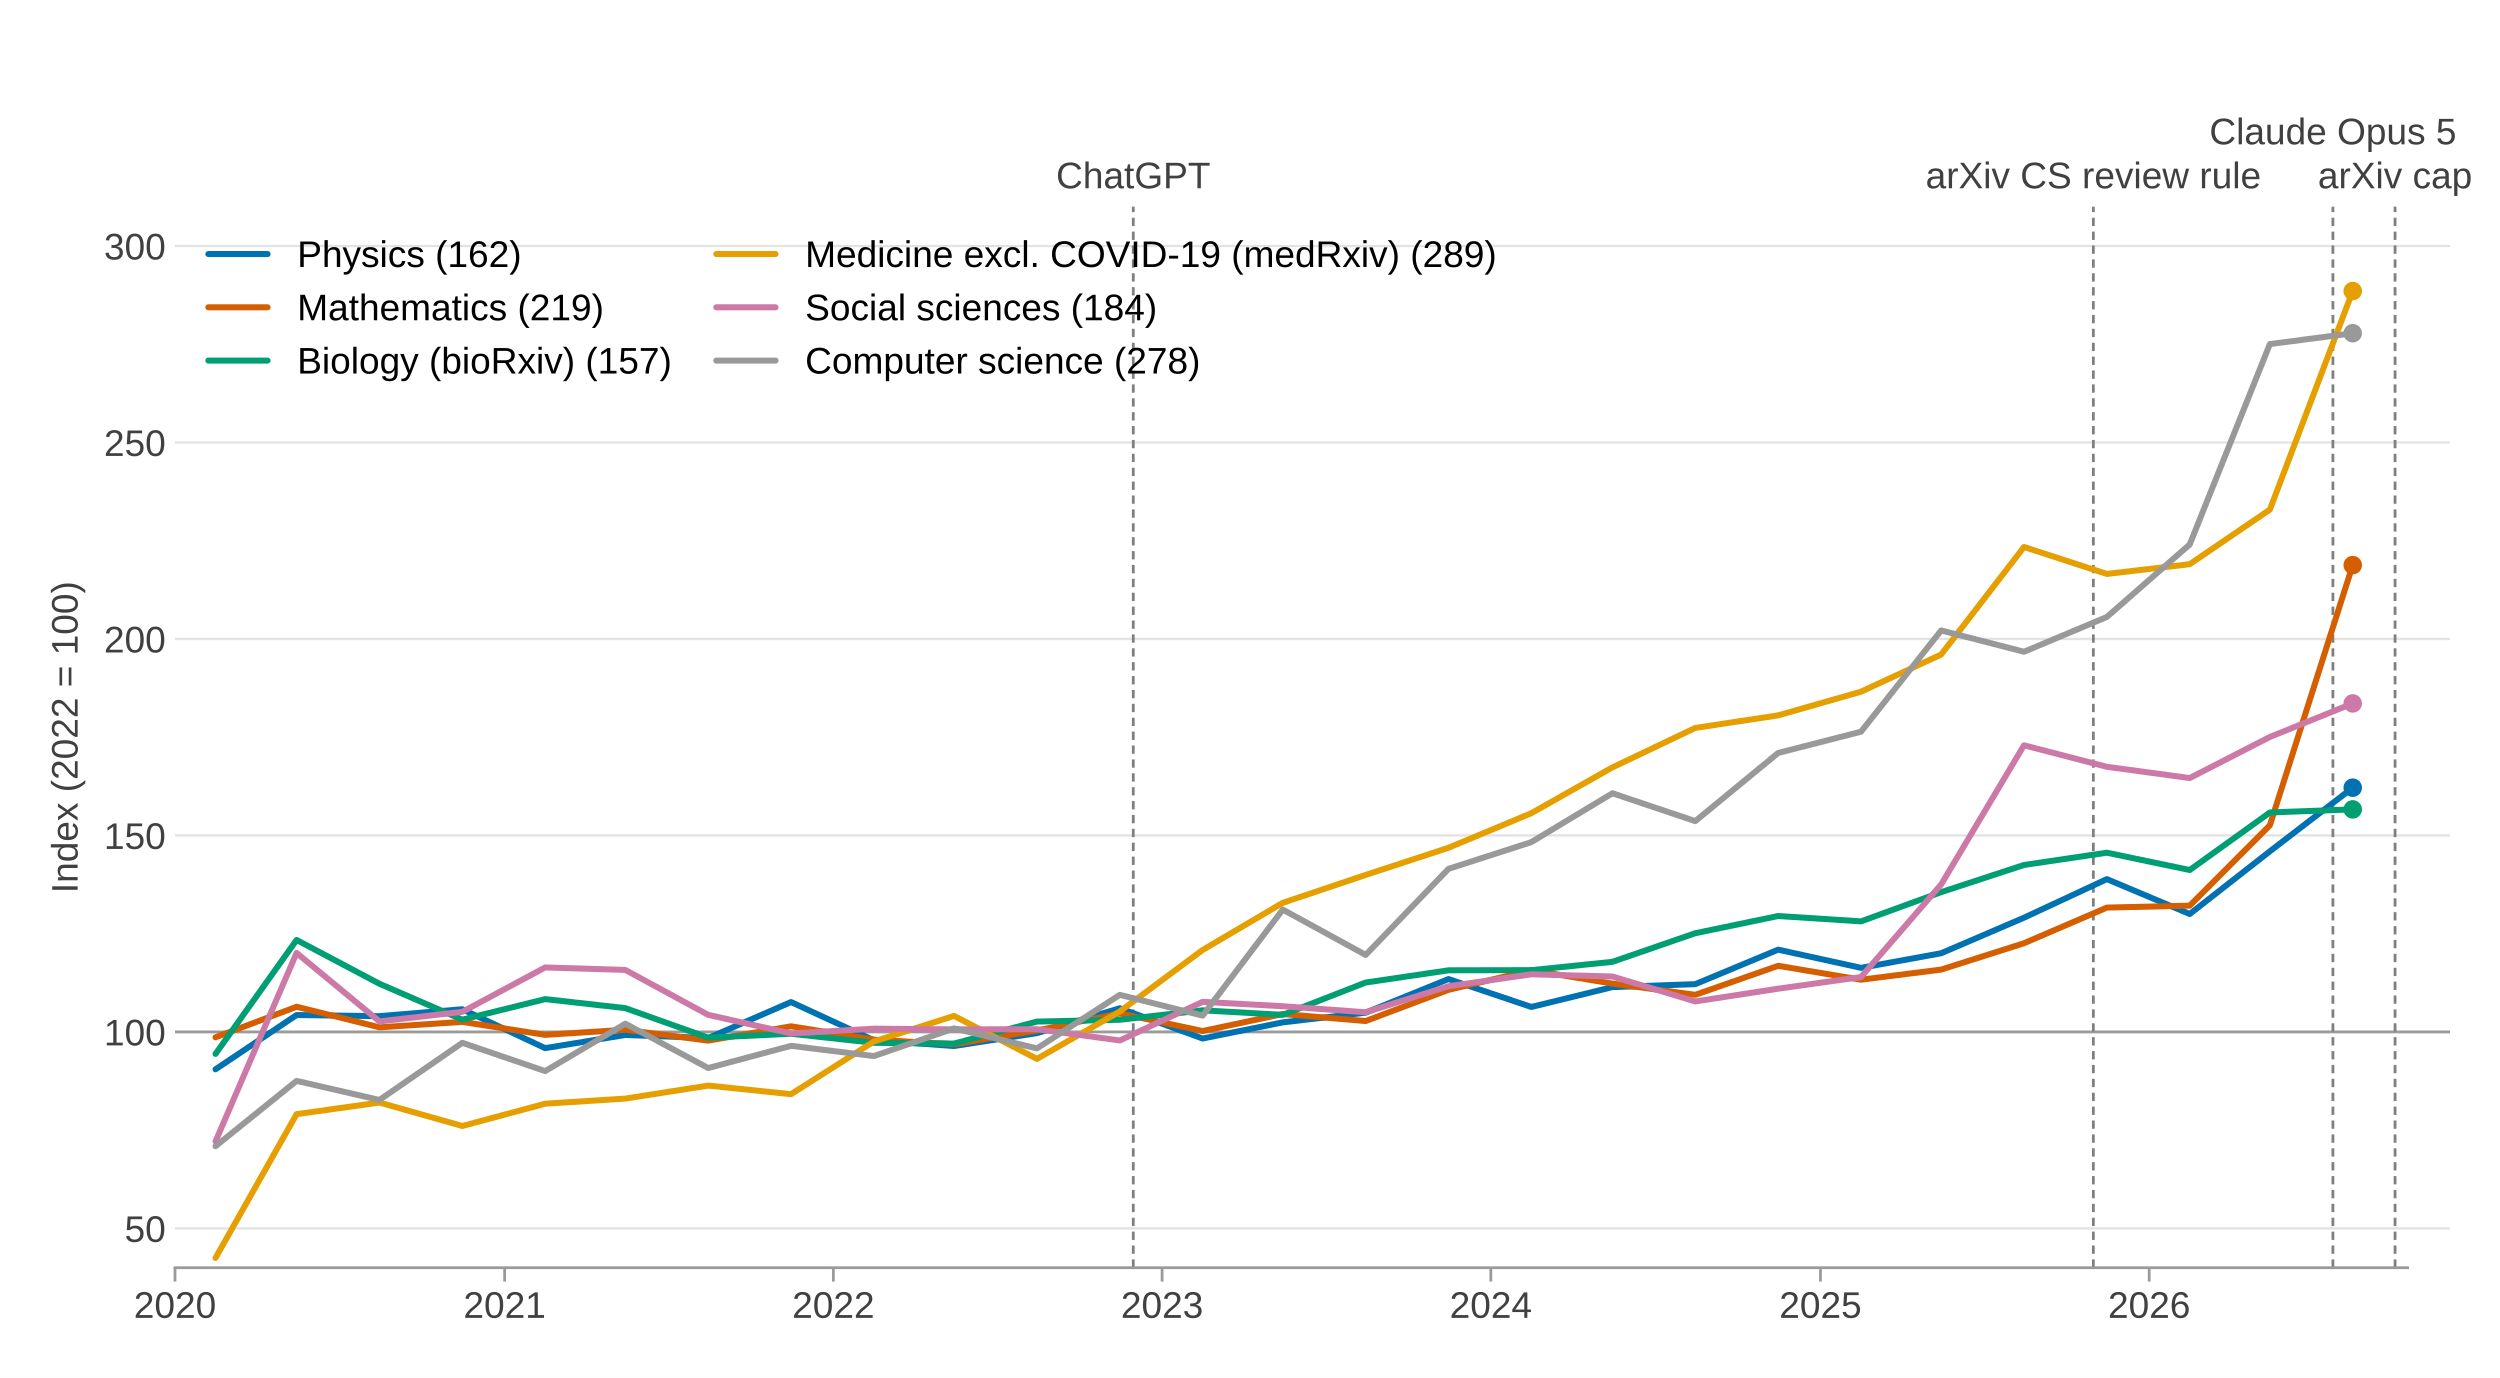
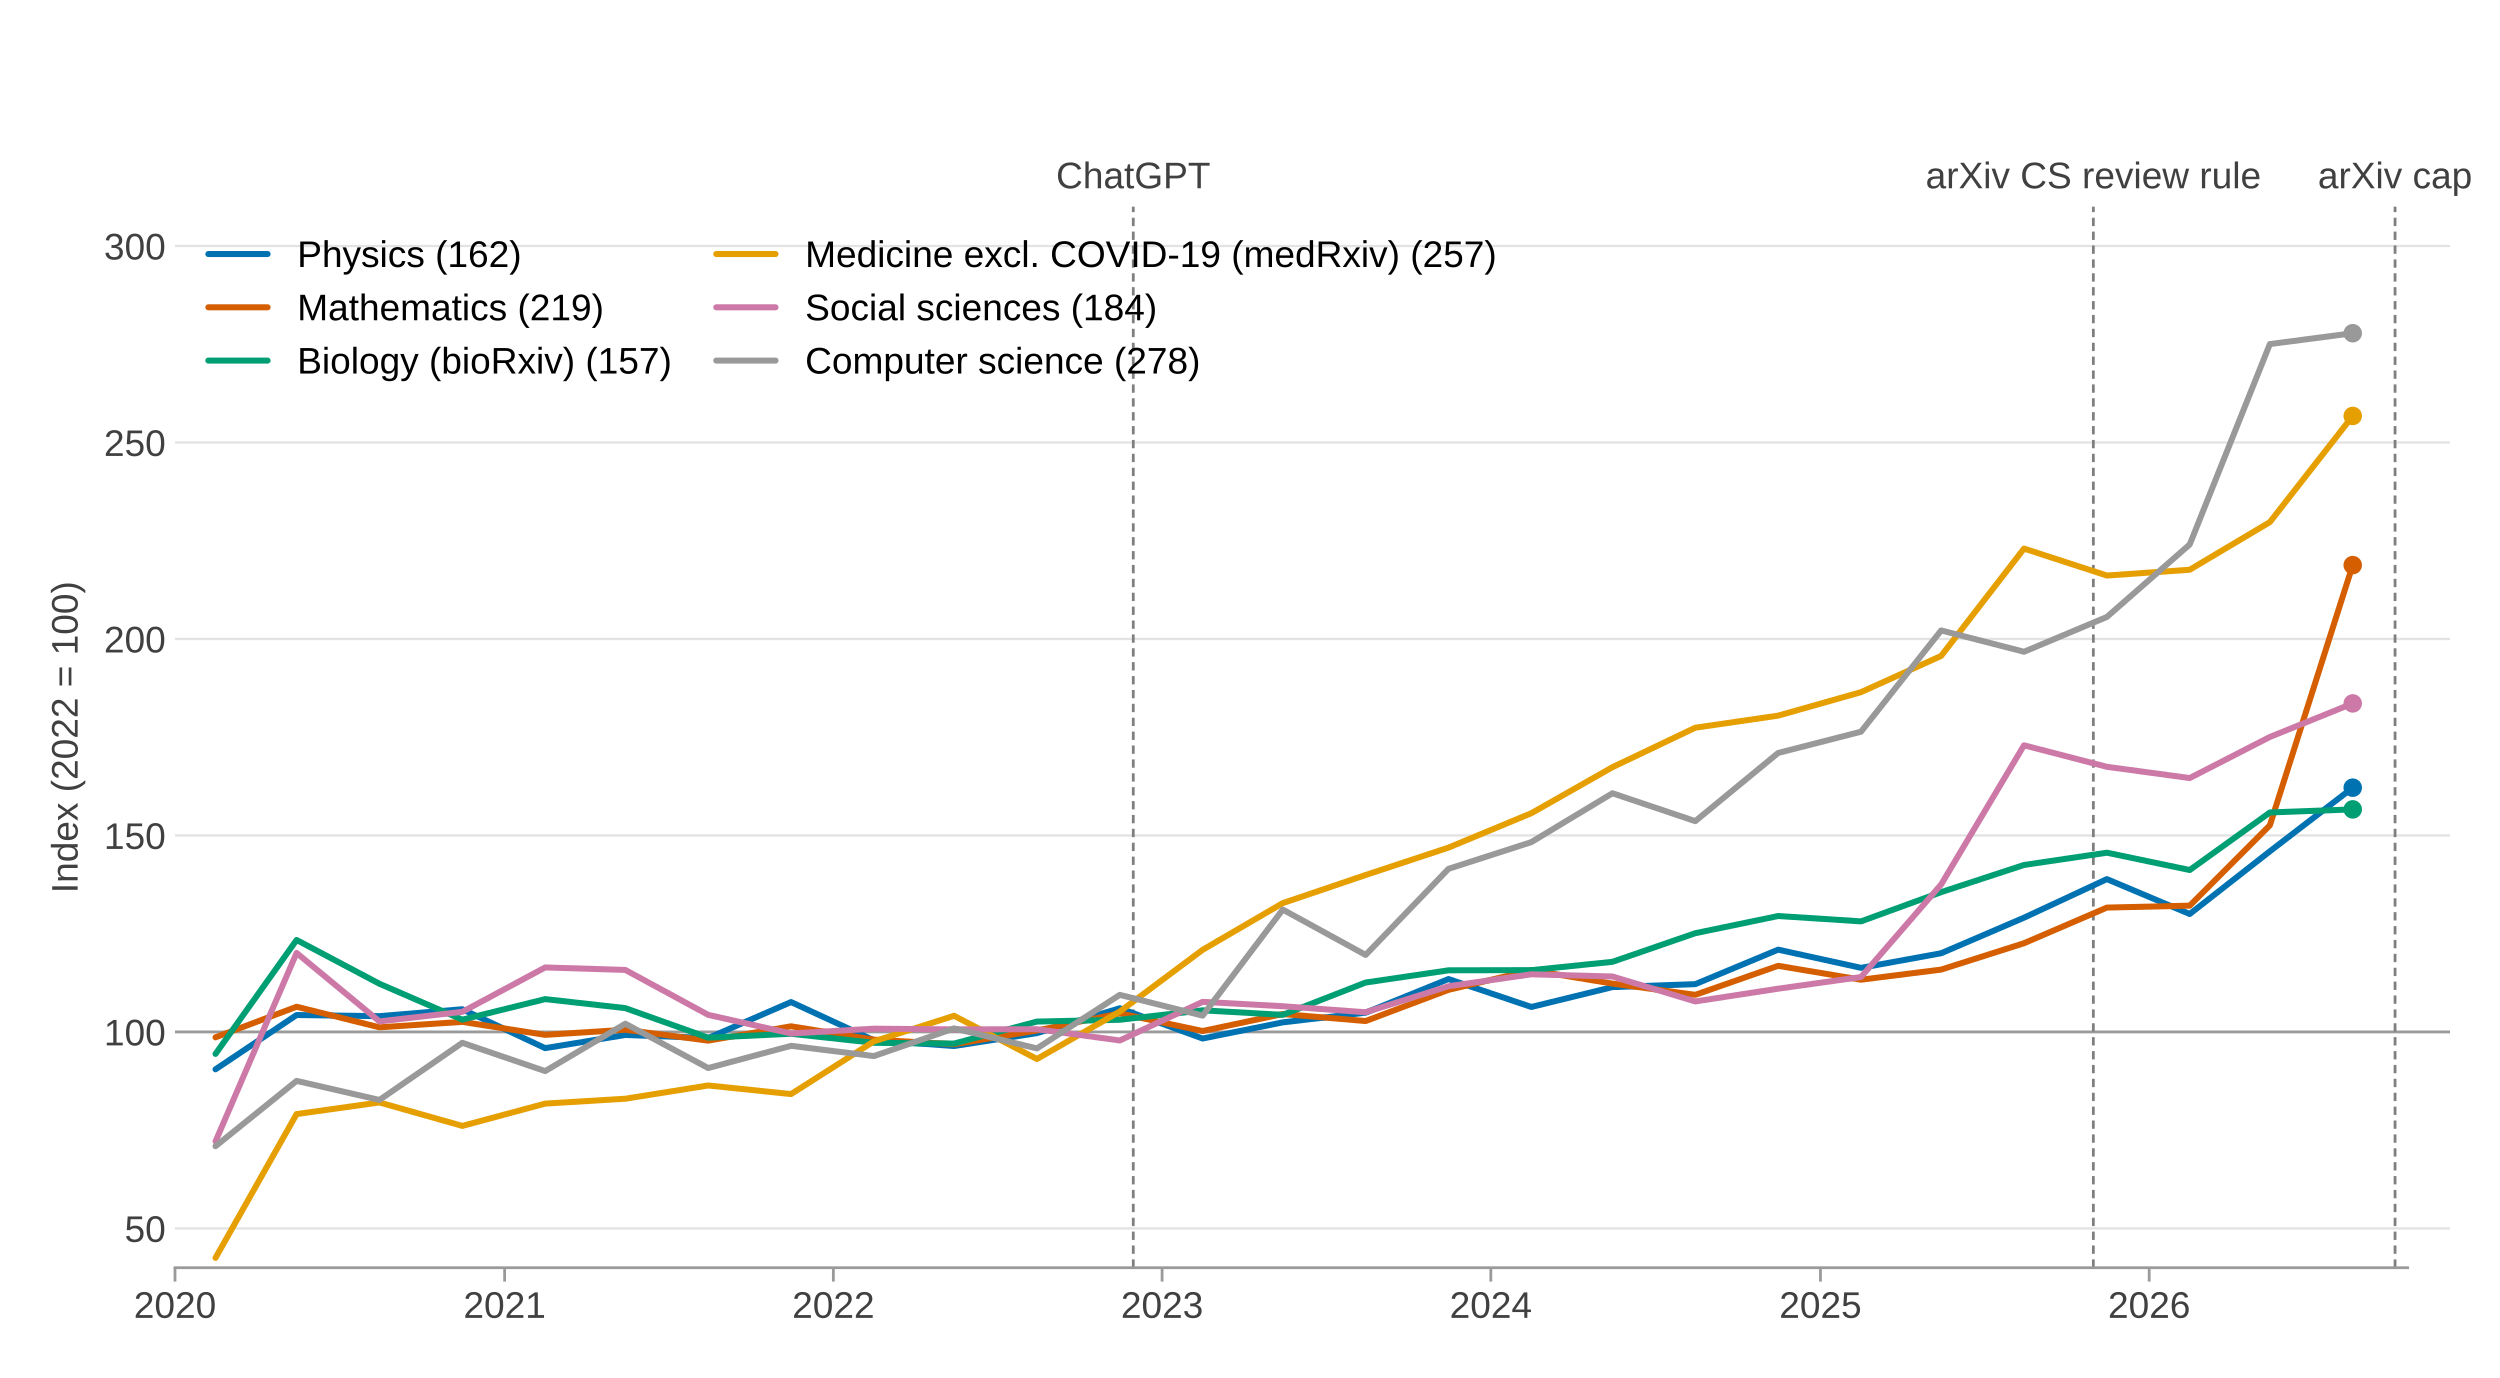
<svg xmlns="http://www.w3.org/2000/svg" xmlns:xlink="http://www.w3.org/1999/xlink" width="540pt" height="297.638pt" viewBox="0 0 540 297.638" version="1.1">
  <defs>
    <style type="text/css">*{stroke-linejoin: round; stroke-linecap: butt}</style>
  </defs>
  <g id="figure_1">
    <g id="patch_1">
      <path d="M 0 297.638  L 540 297.638  L 540 0  L 0 0  z " style="fill: #ffffff" />
    </g>
    <g id="axes_1">
      <g id="patch_2">
        <path d="M 37.8 273.827  L 529.2 273.827  L 529.2 44.646  L 37.8 44.646  z " style="fill: #ffffff" />
      </g>
      <g id="matplotlib.axis_1">
        <g id="xtick_1">
          <g id="line2d_1">
            <defs>
              <path id="mc78d099f44" d="M 0 0  L 0 3  " style="stroke: #9a9a9a; stroke-width: 0.6" />
            </defs>
            <g>
              <use xlink:href="#mc78d099f44" x="37.8" y="273.827" style="fill: #9a9a9a; stroke: #9a9a9a; stroke-width: 0.6" />
            </g>
          </g>
          <g id="text_1">
            <text style="font-size: 8px; font-family: 'Liberation Sans'; text-anchor: middle; fill: #404040" x="37.8" y="284.651" transform="rotate(-0 37.8 284.651)">2020</text>
          </g>
        </g>
        <g id="xtick_2">
          <g id="line2d_2">
            <g>
              <use xlink:href="#mc78d099f44" x="109" y="273.827" style="fill: #9a9a9a; stroke: #9a9a9a; stroke-width: 0.6" />
            </g>
          </g>
          <g id="text_2">
            <text style="font-size: 8px; font-family: 'Liberation Sans'; text-anchor: middle; fill: #404040" x="109" y="284.651" transform="rotate(-0 109.0005 284.651)">2021</text>
          </g>
        </g>
        <g id="xtick_3">
          <g id="line2d_3">
            <g>
              <use xlink:href="#mc78d099f44" x="180.006" y="273.827" style="fill: #9a9a9a; stroke: #9a9a9a; stroke-width: 0.6" />
            </g>
          </g>
          <g id="text_3">
            <text style="font-size: 8px; font-family: 'Liberation Sans'; text-anchor: middle; fill: #404040" x="180.006" y="284.651" transform="rotate(-0 180.0064 284.651)">2022</text>
          </g>
        </g>
        <g id="xtick_4">
          <g id="line2d_4">
            <g>
              <use xlink:href="#mc78d099f44" x="251.012" y="273.827" style="fill: #9a9a9a; stroke: #9a9a9a; stroke-width: 0.6" />
            </g>
          </g>
          <g id="text_4">
            <text style="font-size: 8px; font-family: 'Liberation Sans'; text-anchor: middle; fill: #404040" x="251.012" y="284.651" transform="rotate(-0 251.0124 284.651)">2023</text>
          </g>
        </g>
        <g id="xtick_5">
          <g id="line2d_5">
            <g>
              <use xlink:href="#mc78d099f44" x="322.018" y="273.827" style="fill: #9a9a9a; stroke: #9a9a9a; stroke-width: 0.6" />
            </g>
          </g>
          <g id="text_5">
            <text style="font-size: 8px; font-family: 'Liberation Sans'; text-anchor: middle; fill: #404040" x="322.018" y="284.651" transform="rotate(-0 322.0183 284.651)">2024</text>
          </g>
        </g>
        <g id="xtick_6">
          <g id="line2d_6">
            <g>
              <use xlink:href="#mc78d099f44" x="393.219" y="273.827" style="fill: #9a9a9a; stroke: #9a9a9a; stroke-width: 0.6" />
            </g>
          </g>
          <g id="text_6">
            <text style="font-size: 8px; font-family: 'Liberation Sans'; text-anchor: middle; fill: #404040" x="393.219" y="284.651" transform="rotate(-0 393.2188 284.651)">2025</text>
          </g>
        </g>
        <g id="xtick_7">
          <g id="line2d_7">
            <g>
              <use xlink:href="#mc78d099f44" x="464.225" y="273.827" style="fill: #9a9a9a; stroke: #9a9a9a; stroke-width: 0.6" />
            </g>
          </g>
          <g id="text_7">
            <text style="font-size: 8px; font-family: 'Liberation Sans'; text-anchor: middle; fill: #404040" x="464.225" y="284.651" transform="rotate(-0 464.2247 284.651)">2026</text>
          </g>
        </g>
      </g>
      <g id="matplotlib.axis_2">
        <g id="ytick_1">
          <g id="line2d_8">
            <path d="M 37.8 265.339  L 529.2 265.339  " clip-path="url(#p76b302f4ef)" style="fill: none; stroke: #e3e3e3; stroke-width: 0.5; stroke-linecap: square" />
          </g>
          <g id="line2d_9" />
          <g id="text_8">
            <text style="font-size: 8px; font-family: 'Liberation Sans'; text-anchor: end; fill: #404040" x="35.8" y="268.251" transform="rotate(-0 35.8 268.2507)">50</text>
          </g>
        </g>
        <g id="ytick_2">
          <g id="line2d_10">
            <path d="M 37.8 222.898  L 529.2 222.898  " clip-path="url(#p76b302f4ef)" style="fill: none; stroke: #e3e3e3; stroke-width: 0.5; stroke-linecap: square" />
          </g>
          <g id="line2d_11" />
          <g id="text_9">
            <text style="font-size: 8px; font-family: 'Liberation Sans'; text-anchor: end; fill: #404040" x="35.8" y="225.81" transform="rotate(-0 35.8 225.8097)">100</text>
          </g>
        </g>
        <g id="ytick_3">
          <g id="line2d_12">
            <path d="M 37.8 180.457  L 529.2 180.457  " clip-path="url(#p76b302f4ef)" style="fill: none; stroke: #e3e3e3; stroke-width: 0.5; stroke-linecap: square" />
          </g>
          <g id="line2d_13" />
          <g id="text_10">
            <text style="font-size: 8px; font-family: 'Liberation Sans'; text-anchor: end; fill: #404040" x="35.8" y="183.369" transform="rotate(-0 35.8 183.3688)">150</text>
          </g>
        </g>
        <g id="ytick_4">
          <g id="line2d_14">
            <path d="M 37.8 138.016  L 529.2 138.016  " clip-path="url(#p76b302f4ef)" style="fill: none; stroke: #e3e3e3; stroke-width: 0.5; stroke-linecap: square" />
          </g>
          <g id="line2d_15" />
          <g id="text_11">
            <text style="font-size: 8px; font-family: 'Liberation Sans'; text-anchor: end; fill: #404040" x="35.8" y="140.928" transform="rotate(-0 35.8 140.9279)">200</text>
          </g>
        </g>
        <g id="ytick_5">
          <g id="line2d_16">
            <path d="M 37.8 95.575  L 529.2 95.575  " clip-path="url(#p76b302f4ef)" style="fill: none; stroke: #e3e3e3; stroke-width: 0.5; stroke-linecap: square" />
          </g>
          <g id="line2d_17" />
          <g id="text_12">
            <text style="font-size: 8px; font-family: 'Liberation Sans'; text-anchor: end; fill: #404040" x="35.8" y="98.487" transform="rotate(-0 35.8 98.48691)">250</text>
          </g>
        </g>
        <g id="ytick_6">
          <g id="line2d_18">
            <path d="M 37.8 53.134  L 529.2 53.134  " clip-path="url(#p76b302f4ef)" style="fill: none; stroke: #e3e3e3; stroke-width: 0.5; stroke-linecap: square" />
          </g>
          <g id="line2d_19" />
          <g id="text_13">
            <text style="font-size: 8px; font-family: 'Liberation Sans'; text-anchor: end; fill: #404040" x="35.8" y="56.046" transform="rotate(-0 35.8 56.04597)">300</text>
          </g>
        </g>
        <g id="text_14">
          <text style="font-size: 8px; font-family: 'Liberation Sans'; text-anchor: middle; fill: #404040" x="16.77" y="159.236" transform="rotate(-90 16.77016 159.2362)">Index (2022 = 100)</text>
        </g>
      </g>
      <g id="line2d_20">
        <path d="M 37.8 222.898  L 529.2 222.898  " clip-path="url(#p76b302f4ef)" style="fill: none; stroke: #9a9a9a; stroke-width: 0.6; stroke-linecap: square" />
      </g>
      <g id="line2d_21">
        <path d="M 244.787 273.827  L 244.787 44.646  " clip-path="url(#p76b302f4ef)" style="fill: none; stroke-dasharray: 1.8,1.2; stroke-dashoffset: 0; stroke: #7f7f7f; stroke-width: 0.6" />
      </g>
      <g id="line2d_22">
        <path d="M 452.163 273.827  L 452.163 44.646  " clip-path="url(#p76b302f4ef)" style="fill: none; stroke-dasharray: 1.8,1.2; stroke-dashoffset: 0; stroke: #7f7f7f; stroke-width: 0.6" />
      </g>
      <g id="line2d_23">
-         <path d="M 503.91 273.827  L 503.91 44.646  " clip-path="url(#p76b302f4ef)" style="fill: none; stroke-dasharray: 1.8,1.2; stroke-dashoffset: 0; stroke: #7f7f7f; stroke-width: 0.6" />
+         <path d="M 517.333 273.827  L 517.333 44.646  " clip-path="url(#p76b302f4ef)" style="fill: none; stroke-dasharray: 1.8,1.2; stroke-dashoffset: 0; stroke: #7f7f7f; stroke-width: 0.6" />
      </g>
      <g id="line2d_24">
-         <path d="M 517.333 273.827  L 517.333 44.646  " clip-path="url(#p76b302f4ef)" style="fill: none; stroke-dasharray: 1.8,1.2; stroke-dashoffset: 0; stroke: #7f7f7f; stroke-width: 0.6" />
+         <path d="M 46.554 230.967  L 64.062 219.248  L 81.96 219.49  L 99.857 217.994  L 117.755 226.399  L 135.068 223.554  L 152.966 224.216  L 170.863 216.443  L 188.761 224.705  L 206.074 225.94  L 223.972 223.159  L 241.869 217.786  L 259.767 224.32  L 277.08 220.828  L 294.978 218.739  L 312.875 211.475  L 330.772 217.505  L 348.281 213.213  L 366.178 212.576  L 384.076 205.124  L 401.973 209.055  L 419.287 205.9  L 437.184 198.22  L 455.081 189.889  L 472.979 197.425  L 490.293 183.879  L 508.19 170.14  " clip-path="url(#p76b302f4ef)" style="fill: none; stroke: #0072b2; stroke-width: 1.3; stroke-linecap: round" />
      </g>
      <g id="line2d_25">
-         <path d="M 46.554 230.967  L 64.062 219.248  L 81.96 219.49  L 99.857 217.994  L 117.755 226.399  L 135.068 223.554  L 152.966 224.216  L 170.863 216.443  L 188.761 224.705  L 206.074 225.94  L 223.972 223.159  L 241.869 217.786  L 259.767 224.32  L 277.08 220.828  L 294.978 218.739  L 312.875 211.475  L 330.772 217.505  L 348.281 213.213  L 366.178 212.576  L 384.076 205.124  L 401.973 209.055  L 419.287 205.9  L 437.184 198.22  L 455.081 189.889  L 472.979 197.425  L 490.293 183.879  L 508.19 170.14  " clip-path="url(#p76b302f4ef)" style="fill: none; stroke: #0072b2; stroke-width: 1.3; stroke-linecap: round" />
+         <defs>
+           <path id="m536b9b761f" d="M 0 1.5  C 0.398 1.5 0.779 1.342 1.061 1.061  C 1.342 0.779 1.5 0.398 1.5 0  C 1.5 -0.398 1.342 -0.779 1.061 -1.061  C 0.779 -1.342 0.398 -1.5 0 -1.5  C -0.398 -1.5 -0.779 -1.342 -1.061 -1.061  C -1.342 -0.779 -1.5 -0.398 -1.5 0  C -1.5 0.398 -1.342 0.779 -1.061 1.061  C -0.779 1.342 -0.398 1.5 0 1.5  z " style="stroke: #0072b2" />
+         </defs>
+         <g clip-path="url(#p76b302f4ef)">
+           <use xlink:href="#m536b9b761f" x="508.19" y="170.14" style="fill: #0072b2; stroke: #0072b2" />
+         </g>
      </g>
      <g id="line2d_26">
-         <defs>
-           <path id="m536b9b761f" d="M 0 1.5  C 0.398 1.5 0.779 1.342 1.061 1.061  C 1.342 0.779 1.5 0.398 1.5 0  C 1.5 -0.398 1.342 -0.779 1.061 -1.061  C 0.779 -1.342 0.398 -1.5 0 -1.5  C -0.398 -1.5 -0.779 -1.342 -1.061 -1.061  C -1.342 -0.779 -1.5 -0.398 -1.5 0  C -1.5 0.398 -1.342 0.779 -1.061 1.061  C -0.779 1.342 -0.398 1.5 0 1.5  z " style="stroke: #0072b2" />
-         </defs>
-         <g clip-path="url(#p76b302f4ef)">
-           <use xlink:href="#m536b9b761f" x="508.19" y="170.14" style="fill: #0072b2; stroke: #0072b2" />
-         </g>
+         <path d="M 46.554 224.06  L 64.062 217.457  L 81.96 221.904  L 99.857 220.723  L 117.755 223.528  L 135.068 222.427  L 152.966 224.779  L 170.863 221.682  L 188.761 224.566  L 206.074 225.552  L 223.972 222.587  L 241.869 218.886  L 259.767 222.702  L 277.08 219.028  L 294.978 220.545  L 312.875 213.809  L 330.772 209.566  L 348.281 212.459  L 366.178 214.883  L 384.076 208.616  L 401.973 211.616  L 419.287 209.433  L 437.184 203.734  L 455.081 196.039  L 472.979 195.621  L 490.293 178.26  L 508.19 122.065  " clip-path="url(#p76b302f4ef)" style="fill: none; stroke: #d55e00; stroke-width: 1.3; stroke-linecap: round" />
      </g>
      <g id="line2d_27">
-         <path d="M 46.554 224.06  L 64.062 217.457  L 81.96 221.904  L 99.857 220.723  L 117.755 223.528  L 135.068 222.427  L 152.966 224.779  L 170.863 221.682  L 188.761 224.566  L 206.074 225.552  L 223.972 222.587  L 241.869 218.886  L 259.767 222.702  L 277.08 219.028  L 294.978 220.545  L 312.875 213.809  L 330.772 209.566  L 348.281 212.459  L 366.178 214.883  L 384.076 208.616  L 401.973 211.616  L 419.287 209.433  L 437.184 203.734  L 455.081 196.039  L 472.979 195.621  L 490.293 178.26  L 508.19 122.065  " clip-path="url(#p76b302f4ef)" style="fill: none; stroke: #d55e00; stroke-width: 1.3; stroke-linecap: round" />
+         <defs>
+           <path id="m40352fbf4f" d="M 0 1.5  C 0.398 1.5 0.779 1.342 1.061 1.061  C 1.342 0.779 1.5 0.398 1.5 0  C 1.5 -0.398 1.342 -0.779 1.061 -1.061  C 0.779 -1.342 0.398 -1.5 0 -1.5  C -0.398 -1.5 -0.779 -1.342 -1.061 -1.061  C -1.342 -0.779 -1.5 -0.398 -1.5 0  C -1.5 0.398 -1.342 0.779 -1.061 1.061  C -0.779 1.342 -0.398 1.5 0 1.5  z " style="stroke: #d55e00" />
+         </defs>
+         <g clip-path="url(#p76b302f4ef)">
+           <use xlink:href="#m40352fbf4f" x="508.19" y="122.065" style="fill: #d55e00; stroke: #d55e00" />
+         </g>
      </g>
      <g id="line2d_28">
-         <defs>
-           <path id="m40352fbf4f" d="M 0 1.5  C 0.398 1.5 0.779 1.342 1.061 1.061  C 1.342 0.779 1.5 0.398 1.5 0  C 1.5 -0.398 1.342 -0.779 1.061 -1.061  C 0.779 -1.342 0.398 -1.5 0 -1.5  C -0.398 -1.5 -0.779 -1.342 -1.061 -1.061  C -1.342 -0.779 -1.5 -0.398 -1.5 0  C -1.5 0.398 -1.342 0.779 -1.061 1.061  C -0.779 1.342 -0.398 1.5 0 1.5  z " style="stroke: #d55e00" />
-         </defs>
-         <g clip-path="url(#p76b302f4ef)">
-           <use xlink:href="#m40352fbf4f" x="508.19" y="122.065" style="fill: #d55e00; stroke: #d55e00" />
-         </g>
+         <path d="M 46.554 227.642  L 64.062 203.034  L 81.96 212.493  L 99.857 220.243  L 117.755 215.808  L 135.068 217.755  L 152.966 224.137  L 170.863 223.292  L 188.761 225.248  L 206.074 225.41  L 223.972 220.661  L 241.869 220.272  L 259.767 218.23  L 277.08 219.208  L 294.978 212.227  L 312.875 209.587  L 330.772 209.549  L 348.281 207.754  L 366.178 201.572  L 384.076 197.858  L 401.973 199.017  L 419.287 192.701  L 437.184 186.832  L 455.081 184.182  L 472.979 187.924  L 490.293 175.492  L 508.19 174.827  " clip-path="url(#p76b302f4ef)" style="fill: none; stroke: #009e73; stroke-width: 1.3; stroke-linecap: round" />
      </g>
      <g id="line2d_29">
-         <path d="M 46.554 227.642  L 64.062 203.034  L 81.96 212.493  L 99.857 220.243  L 117.755 215.808  L 135.068 217.755  L 152.966 224.137  L 170.863 223.292  L 188.761 225.248  L 206.074 225.41  L 223.972 220.661  L 241.869 220.272  L 259.767 218.23  L 277.08 219.208  L 294.978 212.227  L 312.875 209.587  L 330.772 209.549  L 348.281 207.754  L 366.178 201.572  L 384.076 197.858  L 401.973 199.017  L 419.287 192.701  L 437.184 186.832  L 455.081 184.182  L 472.979 187.924  L 490.293 175.492  L 508.19 174.827  " clip-path="url(#p76b302f4ef)" style="fill: none; stroke: #009e73; stroke-width: 1.3; stroke-linecap: round" />
+         <defs>
+           <path id="m884afae286" d="M 0 1.5  C 0.398 1.5 0.779 1.342 1.061 1.061  C 1.342 0.779 1.5 0.398 1.5 0  C 1.5 -0.398 1.342 -0.779 1.061 -1.061  C 0.779 -1.342 0.398 -1.5 0 -1.5  C -0.398 -1.5 -0.779 -1.342 -1.061 -1.061  C -1.342 -0.779 -1.5 -0.398 -1.5 0  C -1.5 0.398 -1.342 0.779 -1.061 1.061  C -0.779 1.342 -0.398 1.5 0 1.5  z " style="stroke: #009e73" />
+         </defs>
+         <g clip-path="url(#p76b302f4ef)">
+           <use xlink:href="#m884afae286" x="508.19" y="174.827" style="fill: #009e73; stroke: #009e73" />
+         </g>
      </g>
      <g id="line2d_30">
-         <defs>
-           <path id="m884afae286" d="M 0 1.5  C 0.398 1.5 0.779 1.342 1.061 1.061  C 1.342 0.779 1.5 0.398 1.5 0  C 1.5 -0.398 1.342 -0.779 1.061 -1.061  C 0.779 -1.342 0.398 -1.5 0 -1.5  C -0.398 -1.5 -0.779 -1.342 -1.061 -1.061  C -1.342 -0.779 -1.5 -0.398 -1.5 0  C -1.5 0.398 -1.342 0.779 -1.061 1.061  C -0.779 1.342 -0.398 1.5 0 1.5  z " style="stroke: #009e73" />
-         </defs>
-         <g clip-path="url(#p76b302f4ef)">
-           <use xlink:href="#m884afae286" x="508.19" y="174.827" style="fill: #009e73; stroke: #009e73" />
-         </g>
+         <path d="M 46.554 271.699  L 64.062 240.637  L 81.96 238.128  L 99.857 243.196  L 117.755 238.379  L 135.068 237.325  L 152.966 234.464  L 170.863 236.321  L 188.761 224.93  L 206.074 219.41  L 223.972 228.744  L 241.869 218.507  L 259.767 205.159  L 277.08 195.072  L 294.978 189  L 312.875 183.079  L 330.772 175.652  L 348.281 165.716  L 366.178 157.185  L 384.076 154.576  L 401.973 149.507  L 419.287 141.679  L 437.184 118.495  L 455.081 124.316  L 472.979 123.062  L 490.293 112.774  L 508.19 89.842  " clip-path="url(#p76b302f4ef)" style="fill: none; stroke: #e69f00; stroke-width: 1.3; stroke-linecap: round" />
      </g>
      <g id="line2d_31">
-         <path d="M 46.554 271.71  L 64.062 240.657  L 81.96 238.148  L 99.857 243.215  L 117.755 238.399  L 135.068 237.295  L 152.966 234.486  L 170.863 236.342  L 188.761 224.954  L 206.074 219.436  L 223.972 228.717  L 241.869 218.483  L 259.767 205.189  L 277.08 195.005  L 294.978 188.985  L 312.875 183.116  L 330.772 175.641  L 348.281 165.758  L 366.178 157.23  L 384.076 154.521  L 401.973 149.404  L 419.287 141.377  L 437.184 118.15  L 455.081 123.969  L 472.979 121.862  L 490.293 110.073  L 508.19 62.866  " clip-path="url(#p76b302f4ef)" style="fill: none; stroke: #e69f00; stroke-width: 1.3; stroke-linecap: round" />
+         <defs>
+           <path id="m4fcd5fa281" d="M 0 1.5  C 0.398 1.5 0.779 1.342 1.061 1.061  C 1.342 0.779 1.5 0.398 1.5 0  C 1.5 -0.398 1.342 -0.779 1.061 -1.061  C 0.779 -1.342 0.398 -1.5 0 -1.5  C -0.398 -1.5 -0.779 -1.342 -1.061 -1.061  C -1.342 -0.779 -1.5 -0.398 -1.5 0  C -1.5 0.398 -1.342 0.779 -1.061 1.061  C -0.779 1.342 -0.398 1.5 0 1.5  z " style="stroke: #e69f00" />
+         </defs>
+         <g clip-path="url(#p76b302f4ef)">
+           <use xlink:href="#m4fcd5fa281" x="508.19" y="89.842" style="fill: #e69f00; stroke: #e69f00" />
+         </g>
      </g>
      <g id="line2d_32">
-         <defs>
-           <path id="m4fcd5fa281" d="M 0 1.5  C 0.398 1.5 0.779 1.342 1.061 1.061  C 1.342 0.779 1.5 0.398 1.5 0  C 1.5 -0.398 1.342 -0.779 1.061 -1.061  C 0.779 -1.342 0.398 -1.5 0 -1.5  C -0.398 -1.5 -0.779 -1.342 -1.061 -1.061  C -1.342 -0.779 -1.5 -0.398 -1.5 0  C -1.5 0.398 -1.342 0.779 -1.061 1.061  C -0.779 1.342 -0.398 1.5 0 1.5  z " style="stroke: #e69f00" />
-         </defs>
-         <g clip-path="url(#p76b302f4ef)">
-           <use xlink:href="#m4fcd5fa281" x="508.19" y="62.866" style="fill: #e69f00; stroke: #e69f00" />
-         </g>
+         <path d="M 46.554 246.542  L 64.062 205.835  L 81.96 220.627  L 99.857 218.556  L 117.755 208.971  L 135.068 209.504  L 152.966 219.207  L 170.863 223.23  L 188.761 222.195  L 206.074 222.343  L 223.972 222.313  L 241.869 224.739  L 259.767 216.397  L 277.08 217.343  L 294.978 218.645  L 312.875 213.024  L 330.772 210.45  L 348.281 210.924  L 366.178 216.308  L 384.076 213.557  L 401.973 211.042  L 419.287 191.044  L 437.184 160.987  L 455.081 165.632  L 472.979 168.058  L 490.293 159.183  L 508.19 151.935  " clip-path="url(#p76b302f4ef)" style="fill: none; stroke: #cc79a7; stroke-width: 1.3; stroke-linecap: round" />
      </g>
      <g id="line2d_33">
-         <path d="M 46.554 246.542  L 64.062 205.835  L 81.96 220.627  L 99.857 218.556  L 117.755 208.971  L 135.068 209.504  L 152.966 219.207  L 170.863 223.23  L 188.761 222.195  L 206.074 222.343  L 223.972 222.313  L 241.869 224.739  L 259.767 216.397  L 277.08 217.343  L 294.978 218.645  L 312.875 213.024  L 330.772 210.45  L 348.281 210.924  L 366.178 216.308  L 384.076 213.557  L 401.973 211.042  L 419.287 191.044  L 437.184 160.987  L 455.081 165.632  L 472.979 168.058  L 490.293 159.183  L 508.19 151.935  " clip-path="url(#p76b302f4ef)" style="fill: none; stroke: #cc79a7; stroke-width: 1.3; stroke-linecap: round" />
+         <defs>
+           <path id="me320003720" d="M 0 1.5  C 0.398 1.5 0.779 1.342 1.061 1.061  C 1.342 0.779 1.5 0.398 1.5 0  C 1.5 -0.398 1.342 -0.779 1.061 -1.061  C 0.779 -1.342 0.398 -1.5 0 -1.5  C -0.398 -1.5 -0.779 -1.342 -1.061 -1.061  C -1.342 -0.779 -1.5 -0.398 -1.5 0  C -1.5 0.398 -1.342 0.779 -1.061 1.061  C -0.779 1.342 -0.398 1.5 0 1.5  z " style="stroke: #cc79a7" />
+         </defs>
+         <g clip-path="url(#p76b302f4ef)">
+           <use xlink:href="#me320003720" x="508.19" y="151.935" style="fill: #cc79a7; stroke: #cc79a7" />
+         </g>
      </g>
      <g id="line2d_34">
-         <defs>
-           <path id="me320003720" d="M 0 1.5  C 0.398 1.5 0.779 1.342 1.061 1.061  C 1.342 0.779 1.5 0.398 1.5 0  C 1.5 -0.398 1.342 -0.779 1.061 -1.061  C 0.779 -1.342 0.398 -1.5 0 -1.5  C -0.398 -1.5 -0.779 -1.342 -1.061 -1.061  C -1.342 -0.779 -1.5 -0.398 -1.5 0  C -1.5 0.398 -1.342 0.779 -1.061 1.061  C -0.779 1.342 -0.398 1.5 0 1.5  z " style="stroke: #cc79a7" />
-         </defs>
-         <g clip-path="url(#p76b302f4ef)">
-           <use xlink:href="#me320003720" x="508.19" y="151.935" style="fill: #cc79a7; stroke: #cc79a7" />
-         </g>
+         <path d="M 46.554 247.581  L 64.062 233.473  L 81.96 237.591  L 99.857 225.247  L 117.755 231.356  L 135.068 221.12  L 152.966 230.697  L 170.863 225.901  L 188.761 228.11  L 206.074 222.132  L 223.972 226.458  L 241.869 214.89  L 259.767 219.376  L 277.08 196.466  L 294.978 206.266  L 312.875 187.668  L 330.772 181.893  L 348.281 171.346  L 366.178 177.368  L 384.076 162.636  L 401.973 158.048  L 419.287 136.175  L 437.184 140.777  L 455.081 133.263  L 472.979 117.601  L 490.293 74.319  L 508.19 71.974  " clip-path="url(#p76b302f4ef)" style="fill: none; stroke: #999999; stroke-width: 1.3; stroke-linecap: round" />
      </g>
      <g id="line2d_35">
-         <path d="M 46.554 247.581  L 64.062 233.473  L 81.96 237.591  L 99.857 225.247  L 117.755 231.356  L 135.068 221.12  L 152.966 230.697  L 170.863 225.901  L 188.761 228.11  L 206.074 222.132  L 223.972 226.458  L 241.869 214.89  L 259.767 219.376  L 277.08 196.466  L 294.978 206.266  L 312.875 187.668  L 330.772 181.893  L 348.281 171.346  L 366.178 177.368  L 384.076 162.636  L 401.973 158.048  L 419.287 136.175  L 437.184 140.777  L 455.081 133.263  L 472.979 117.601  L 490.293 74.319  L 508.19 71.974  " clip-path="url(#p76b302f4ef)" style="fill: none; stroke: #999999; stroke-width: 1.3; stroke-linecap: round" />
-       </g>
-       <g id="line2d_36">
        <defs>
          <path id="m8b895f3719" d="M 0 1.5  C 0.398 1.5 0.779 1.342 1.061 1.061  C 1.342 0.779 1.5 0.398 1.5 0  C 1.5 -0.398 1.342 -0.779 1.061 -1.061  C 0.779 -1.342 0.398 -1.5 0 -1.5  C -0.398 -1.5 -0.779 -1.342 -1.061 -1.061  C -1.342 -0.779 -1.5 -0.398 -1.5 0  C -1.5 0.398 -1.342 0.779 -1.061 1.061  C -0.779 1.342 -0.398 1.5 0 1.5  z " style="stroke: #999999" />
        </defs>
        <g clip-path="url(#p76b302f4ef)">
          <use xlink:href="#m8b895f3719" x="508.19" y="71.974" style="fill: #999999; stroke: #999999" />
        </g>
      </g>
      <g id="patch_3">
        <path d="M 37.8 273.827  L 520.057 273.827  " style="fill: none; stroke: #9a9a9a; stroke-width: 0.6; stroke-linejoin: miter; stroke-linecap: square" />
      </g>
      <g id="text_15">
        <text style="font-size: 8px; font-family: 'Liberation Sans'; text-anchor: middle; fill: #404040" x="244.787" y="40.67" transform="rotate(-0 244.7872 40.67027)">ChatGPT</text>
      </g>
      <g id="text_16">
        <text style="font-size: 8px; font-family: 'Liberation Sans'; text-anchor: middle; fill: #404040" x="452.163" y="40.67" transform="rotate(-0 452.1634 40.67027)">arXiv CS review rule</text>
      </g>
      <g id="text_17">
-         <text style="font-size: 8px; font-family: 'Liberation Sans'; text-anchor: middle; fill: #404040" x="503.91" y="31.17" transform="rotate(-0 503.9102 31.17027)">Claude Opus 5</text>
-       </g>
-       <g id="text_18">
        <text style="font-size: 8px; font-family: 'Liberation Sans'; text-anchor: middle; fill: #404040" x="517.333" y="40.67" transform="rotate(-0 517.3333 40.67027)">arXiv cap</text>
      </g>
      <g id="legend_1">
+         <g id="line2d_36">
+           <path d="M 45 54.87  L 51.4 54.87  L 57.8 54.87  " style="fill: none; stroke: #0072b2; stroke-width: 1.3; stroke-linecap: round" />
+         </g>
+         <g id="text_18">
+           <text style="font-size: 8px; font-family: 'Liberation Sans'; text-anchor: start" x="64.2" y="57.67" transform="rotate(-0 64.2 57.66989)">Physics (162)</text>
+         </g>
        <g id="line2d_37">
-           <path d="M 45 54.87  L 51.4 54.87  L 57.8 54.87  " style="fill: none; stroke: #0072b2; stroke-width: 1.3; stroke-linecap: round" />
+           <path d="M 45 66.378  L 51.4 66.378  L 57.8 66.378  " style="fill: none; stroke: #d55e00; stroke-width: 1.3; stroke-linecap: round" />
        </g>
        <g id="text_19">
-           <text style="font-size: 8px; font-family: 'Liberation Sans'; text-anchor: start" x="64.2" y="57.67" transform="rotate(-0 64.2 57.66989)">Physics (162)</text>
+           <text style="font-size: 8px; font-family: 'Liberation Sans'; text-anchor: start" x="64.2" y="69.178" transform="rotate(-0 64.2 69.1777)">Mathematics (219)</text>
        </g>
        <g id="line2d_38">
-           <path d="M 45 66.378  L 51.4 66.378  L 57.8 66.378  " style="fill: none; stroke: #d55e00; stroke-width: 1.3; stroke-linecap: round" />
+           <path d="M 45 77.886  L 51.4 77.886  L 57.8 77.886  " style="fill: none; stroke: #009e73; stroke-width: 1.3; stroke-linecap: round" />
        </g>
        <g id="text_20">
-           <text style="font-size: 8px; font-family: 'Liberation Sans'; text-anchor: start" x="64.2" y="69.178" transform="rotate(-0 64.2 69.1777)">Mathematics (219)</text>
+           <text style="font-size: 8px; font-family: 'Liberation Sans'; text-anchor: start" x="64.2" y="80.686" transform="rotate(-0 64.2 80.68551)">Biology (bioRxiv) (157)</text>
        </g>
        <g id="line2d_39">
-           <path d="M 45 77.886  L 51.4 77.886  L 57.8 77.886  " style="fill: none; stroke: #009e73; stroke-width: 1.3; stroke-linecap: round" />
+           <path d="M 154.714 54.87  L 161.114 54.87  L 167.514 54.87  " style="fill: none; stroke: #e69f00; stroke-width: 1.3; stroke-linecap: round" />
        </g>
        <g id="text_21">
-           <text style="font-size: 8px; font-family: 'Liberation Sans'; text-anchor: start" x="64.2" y="80.686" transform="rotate(-0 64.2 80.68551)">Biology (bioRxiv) (157)</text>
+           <text style="font-size: 8px; font-family: 'Liberation Sans'; text-anchor: start" x="173.914" y="57.67" transform="rotate(-0 173.9137 57.66989)">Medicine excl. COVID-19 (medRxiv) (257)</text>
        </g>
        <g id="line2d_40">
-           <path d="M 154.714 54.87  L 161.114 54.87  L 167.514 54.87  " style="fill: none; stroke: #e69f00; stroke-width: 1.3; stroke-linecap: round" />
+           <path d="M 154.714 66.378  L 161.114 66.378  L 167.514 66.378  " style="fill: none; stroke: #cc79a7; stroke-width: 1.3; stroke-linecap: round" />
        </g>
        <g id="text_22">
-           <text style="font-size: 8px; font-family: 'Liberation Sans'; text-anchor: start" x="173.914" y="57.67" transform="rotate(-0 173.9137 57.66989)">Medicine excl. COVID-19 (medRxiv) (289)</text>
+           <text style="font-size: 8px; font-family: 'Liberation Sans'; text-anchor: start" x="173.914" y="69.178" transform="rotate(-0 173.9137 69.1777)">Social sciences (184)</text>
        </g>
        <g id="line2d_41">
-           <path d="M 154.714 66.378  L 161.114 66.378  L 167.514 66.378  " style="fill: none; stroke: #cc79a7; stroke-width: 1.3; stroke-linecap: round" />
+           <path d="M 154.714 77.886  L 161.114 77.886  L 167.514 77.886  " style="fill: none; stroke: #999999; stroke-width: 1.3; stroke-linecap: round" />
        </g>
        <g id="text_23">
-           <text style="font-size: 8px; font-family: 'Liberation Sans'; text-anchor: start" x="173.914" y="69.178" transform="rotate(-0 173.9137 69.1777)">Social sciences (184)</text>
-         </g>
-         <g id="line2d_42">
-           <path d="M 154.714 77.886  L 161.114 77.886  L 167.514 77.886  " style="fill: none; stroke: #999999; stroke-width: 1.3; stroke-linecap: round" />
-         </g>
-         <g id="text_24">
          <text style="font-size: 8px; font-family: 'Liberation Sans'; text-anchor: start" x="173.914" y="80.686" transform="rotate(-0 173.9137 80.68551)">Computer science (278)</text>
        </g>
      </g>
    </g>
  </g>
  <defs>
    <clipPath id="p76b302f4ef">
      <rect x="37.8" y="44.646" width="491.4" height="229.181" />
    </clipPath>
  </defs>
</svg>
